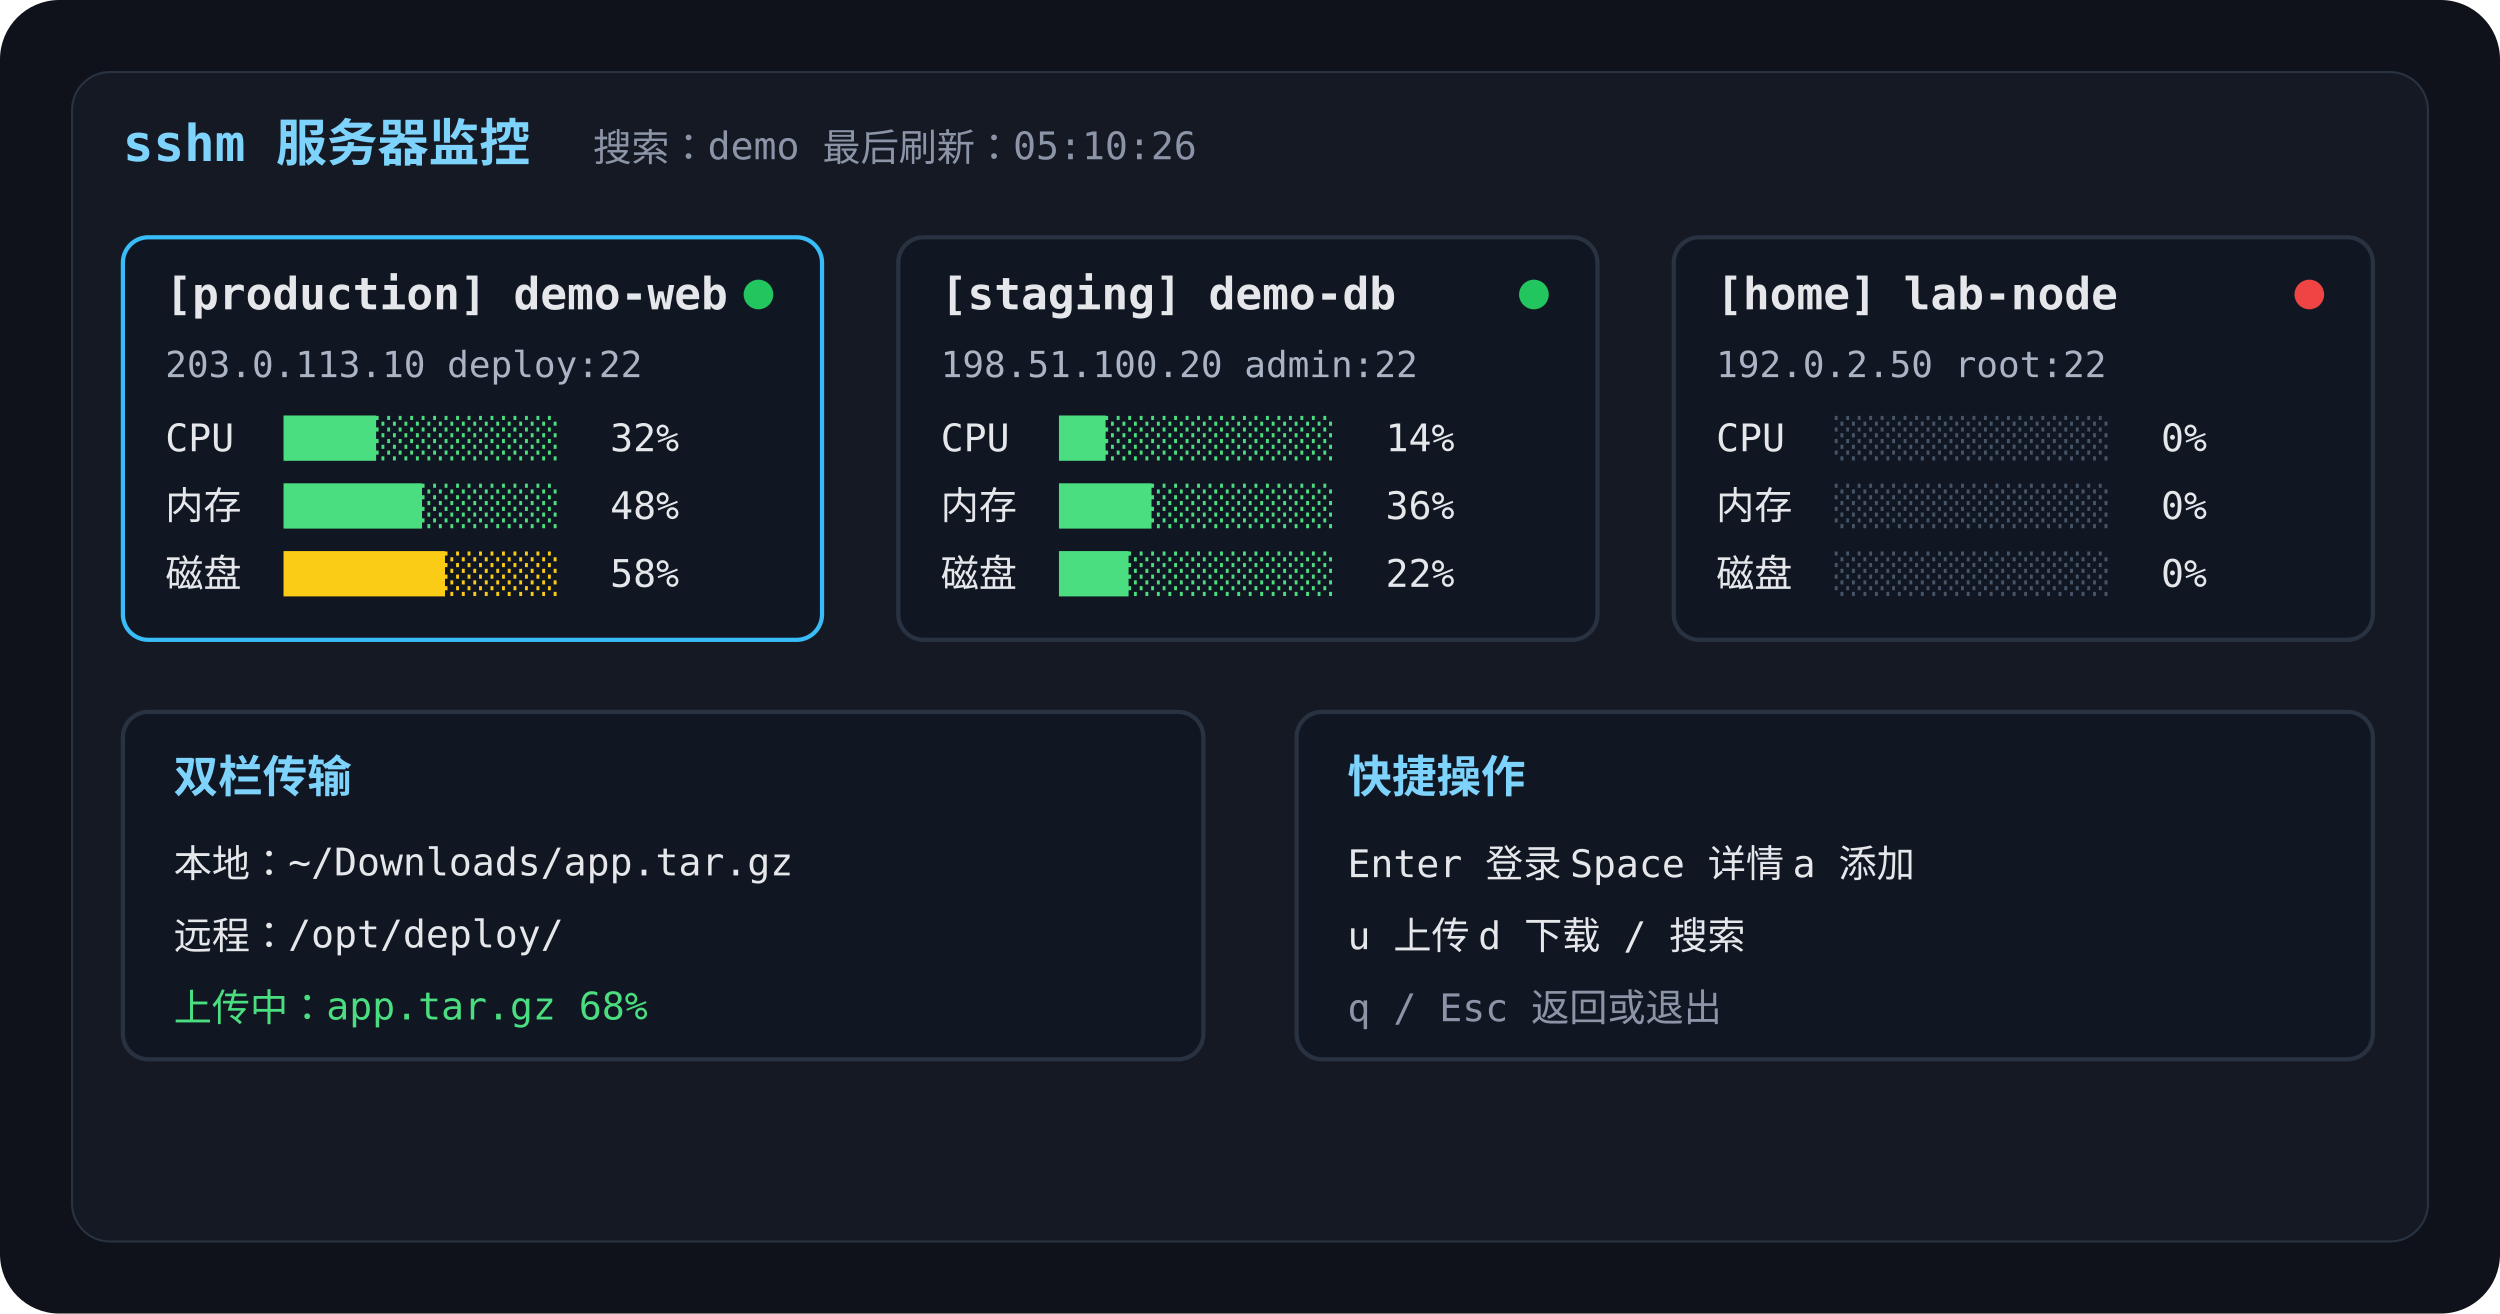
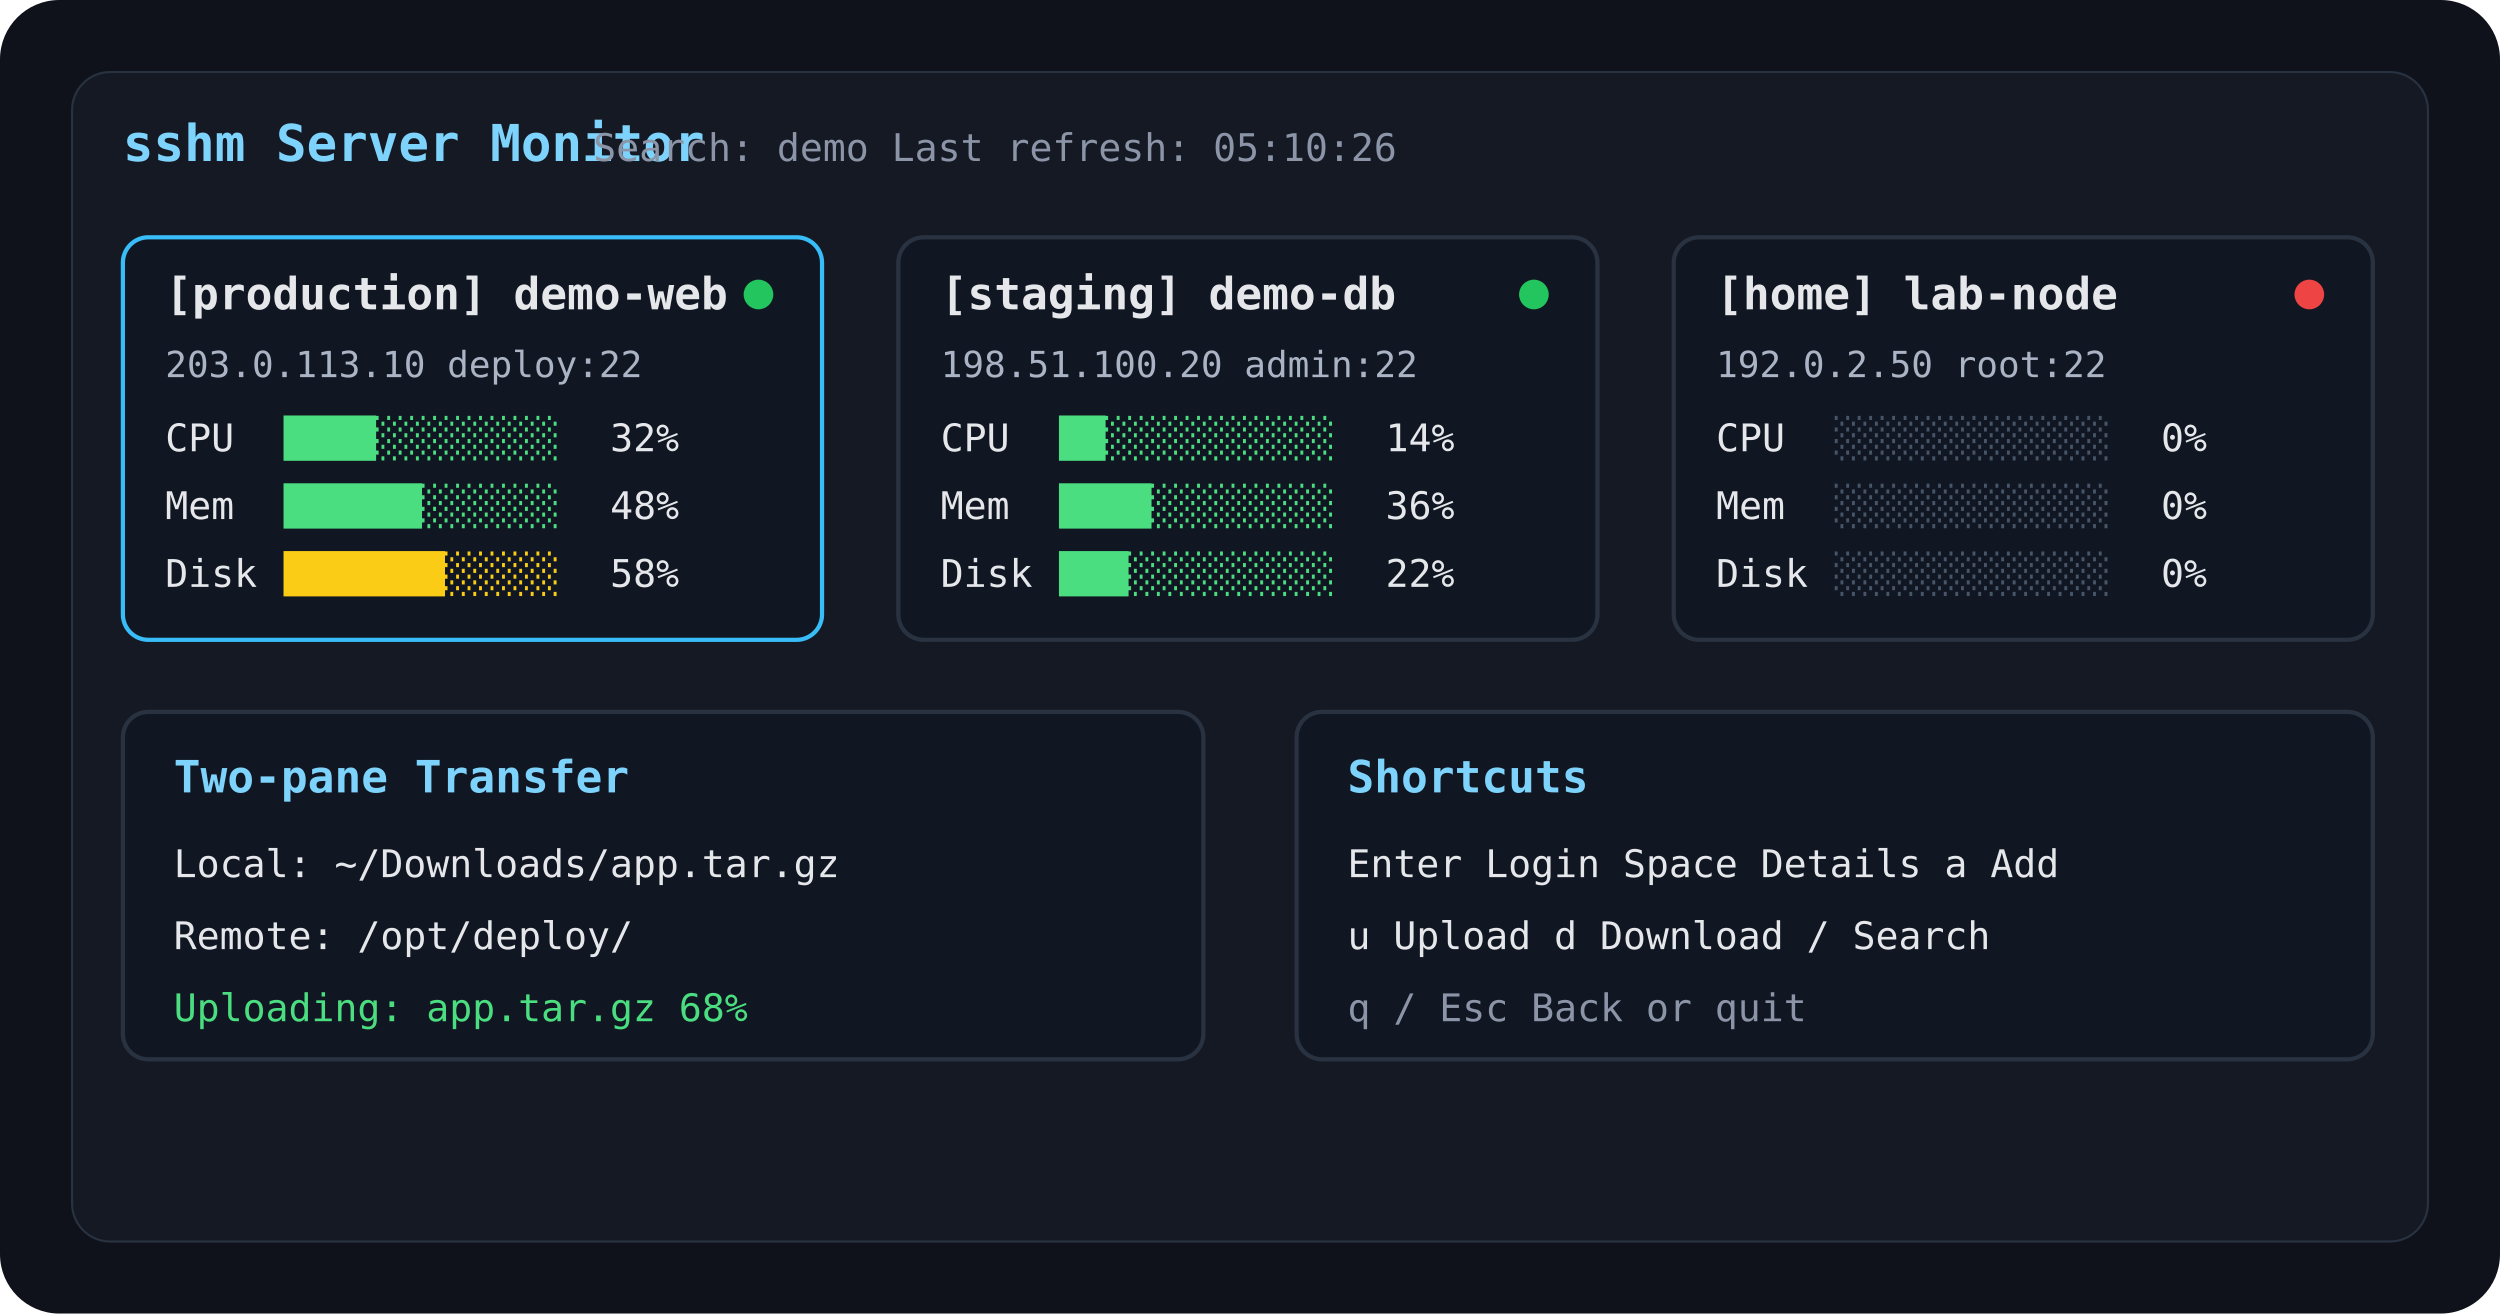
<svg xmlns="http://www.w3.org/2000/svg" width="1180" height="620" viewBox="0 0 1180 620" fill="none">
  <rect width="1180" height="620" rx="28" fill="#0f121a" />
  <rect x="34" y="34" width="1112" height="552" rx="18" fill="#151923" stroke="#283241" />
-   <text x="58" y="76" fill="#7dd3fc" font-family="ui-monospace, SFMono-Regular, Menlo, Consolas, monospace" font-size="24" font-weight="700">sshm 服务器监控</text>
-   <text x="280" y="76" fill="#8b95a7" font-family="ui-monospace, SFMono-Regular, Menlo, Consolas, monospace" font-size="18">搜索：demo  最后刷新：05:10:26</text>
+   <text x="58" y="76" fill="#7dd3fc" font-family="ui-monospace, SFMono-Regular, Menlo, Consolas, monospace" font-size="24" font-weight="700">sshm Server Monitor</text>
+   <text x="280" y="76" fill="#8b95a7" font-family="ui-monospace, SFMono-Regular, Menlo, Consolas, monospace" font-size="18">Search: demo  Last refresh: 05:10:26</text>
  <g font-family="ui-monospace, SFMono-Regular, Menlo, Consolas, monospace">
    <rect x="58" y="112" width="330" height="190" rx="12" fill="#111722" stroke="#38bdf8" stroke-width="2" />
    <text x="78" y="146" fill="#e5e7eb" font-size="21" font-weight="700">[production] demo-web</text>
    <circle cx="358" cy="139" r="7" fill="#22c55e" />
    <text x="78" y="178" fill="#aab4c5" font-size="17">203.0.113.10  deploy:22</text>
    <text x="78" y="213" fill="#e5e7eb" font-size="18">CPU  </text>
    <text x="134" y="213" fill="#4ade80" font-size="18">████░░░░░░░░</text>
    <text x="288" y="213" fill="#e5e7eb" font-size="18"> 32%</text>
-     <text x="78" y="245" fill="#e5e7eb" font-size="18">内存 </text>
+     <text x="78" y="245" fill="#e5e7eb" font-size="18">Mem  </text>
    <text x="134" y="245" fill="#4ade80" font-size="18">██████░░░░░░</text>
    <text x="288" y="245" fill="#e5e7eb" font-size="18"> 48%</text>
-     <text x="78" y="277" fill="#e5e7eb" font-size="18">磁盘 </text>
+     <text x="78" y="277" fill="#e5e7eb" font-size="18">Disk </text>
    <text x="134" y="277" fill="#facc15" font-size="18">███████░░░░░</text>
    <text x="288" y="277" fill="#e5e7eb" font-size="18"> 58%</text>
    <rect x="424" y="112" width="330" height="190" rx="12" fill="#111722" stroke="#283241" stroke-width="2" />
    <text x="444" y="146" fill="#e5e7eb" font-size="21" font-weight="700">[staging] demo-db</text>
    <circle cx="724" cy="139" r="7" fill="#22c55e" />
    <text x="444" y="178" fill="#aab4c5" font-size="17">198.51.100.20  admin:22</text>
    <text x="444" y="213" fill="#e5e7eb" font-size="18">CPU  </text>
    <text x="500" y="213" fill="#4ade80" font-size="18">██░░░░░░░░░░</text>
    <text x="654" y="213" fill="#e5e7eb" font-size="18"> 14%</text>
-     <text x="444" y="245" fill="#e5e7eb" font-size="18">内存 </text>
+     <text x="444" y="245" fill="#e5e7eb" font-size="18">Mem  </text>
    <text x="500" y="245" fill="#4ade80" font-size="18">████░░░░░░░░</text>
    <text x="654" y="245" fill="#e5e7eb" font-size="18"> 36%</text>
-     <text x="444" y="277" fill="#e5e7eb" font-size="18">磁盘 </text>
+     <text x="444" y="277" fill="#e5e7eb" font-size="18">Disk </text>
    <text x="500" y="277" fill="#4ade80" font-size="18">███░░░░░░░░░</text>
    <text x="654" y="277" fill="#e5e7eb" font-size="18"> 22%</text>
    <rect x="790" y="112" width="330" height="190" rx="12" fill="#111722" stroke="#283241" stroke-width="2" />
    <text x="810" y="146" fill="#e5e7eb" font-size="21" font-weight="700">[home] lab-node</text>
    <circle cx="1090" cy="139" r="7" fill="#ef4444" />
    <text x="810" y="178" fill="#aab4c5" font-size="17">192.0.2.50  root:22</text>
    <text x="810" y="213" fill="#e5e7eb" font-size="18">CPU  </text>
    <text x="866" y="213" fill="#475569" font-size="18">░░░░░░░░░░░░</text>
    <text x="1020" y="213" fill="#e5e7eb" font-size="18">  0%</text>
-     <text x="810" y="245" fill="#e5e7eb" font-size="18">内存 </text>
+     <text x="810" y="245" fill="#e5e7eb" font-size="18">Mem  </text>
    <text x="866" y="245" fill="#475569" font-size="18">░░░░░░░░░░░░</text>
    <text x="1020" y="245" fill="#e5e7eb" font-size="18">  0%</text>
-     <text x="810" y="277" fill="#e5e7eb" font-size="18">磁盘 </text>
+     <text x="810" y="277" fill="#e5e7eb" font-size="18">Disk </text>
    <text x="866" y="277" fill="#475569" font-size="18">░░░░░░░░░░░░</text>
    <text x="1020" y="277" fill="#e5e7eb" font-size="18">  0%</text>
    <rect x="58" y="336" width="510" height="164" rx="12" fill="#111722" stroke="#283241" stroke-width="2" />
-     <text x="82" y="374" fill="#7dd3fc" font-size="21" font-weight="700">双栏传输</text>
-     <text x="82" y="414" fill="#e5e7eb" font-size="18">本地：~/Downloads/app.tar.gz</text>
-     <text x="82" y="448" fill="#e5e7eb" font-size="18">远程：/opt/deploy/</text>
-     <text x="82" y="482" fill="#4ade80" font-size="18">上传中：app.tar.gz  68%</text>
+     <text x="82" y="374" fill="#7dd3fc" font-size="21" font-weight="700">Two-pane Transfer</text>
+     <text x="82" y="414" fill="#e5e7eb" font-size="18">Local: ~/Downloads/app.tar.gz</text>
+     <text x="82" y="448" fill="#e5e7eb" font-size="18">Remote: /opt/deploy/</text>
+     <text x="82" y="482" fill="#4ade80" font-size="18">Uploading: app.tar.gz  68%</text>
    <rect x="612" y="336" width="508" height="164" rx="12" fill="#111722" stroke="#283241" stroke-width="2" />
-     <text x="636" y="374" fill="#7dd3fc" font-size="21" font-weight="700">快捷操作</text>
-     <text x="636" y="414" fill="#e5e7eb" font-size="18">Enter 登录    Space 详情    a 添加</text>
-     <text x="636" y="448" fill="#e5e7eb" font-size="18">u 上传        d 下载        / 搜索</text>
-     <text x="636" y="482" fill="#8b95a7" font-size="18">q / Esc 返回或退出</text>
+     <text x="636" y="374" fill="#7dd3fc" font-size="21" font-weight="700">Shortcuts</text>
+     <text x="636" y="414" fill="#e5e7eb" font-size="18">Enter Login   Space Details   a Add</text>
+     <text x="636" y="448" fill="#e5e7eb" font-size="18">u Upload      d Download      / Search</text>
+     <text x="636" y="482" fill="#8b95a7" font-size="18">q / Esc Back or quit</text>
  </g>
</svg>
